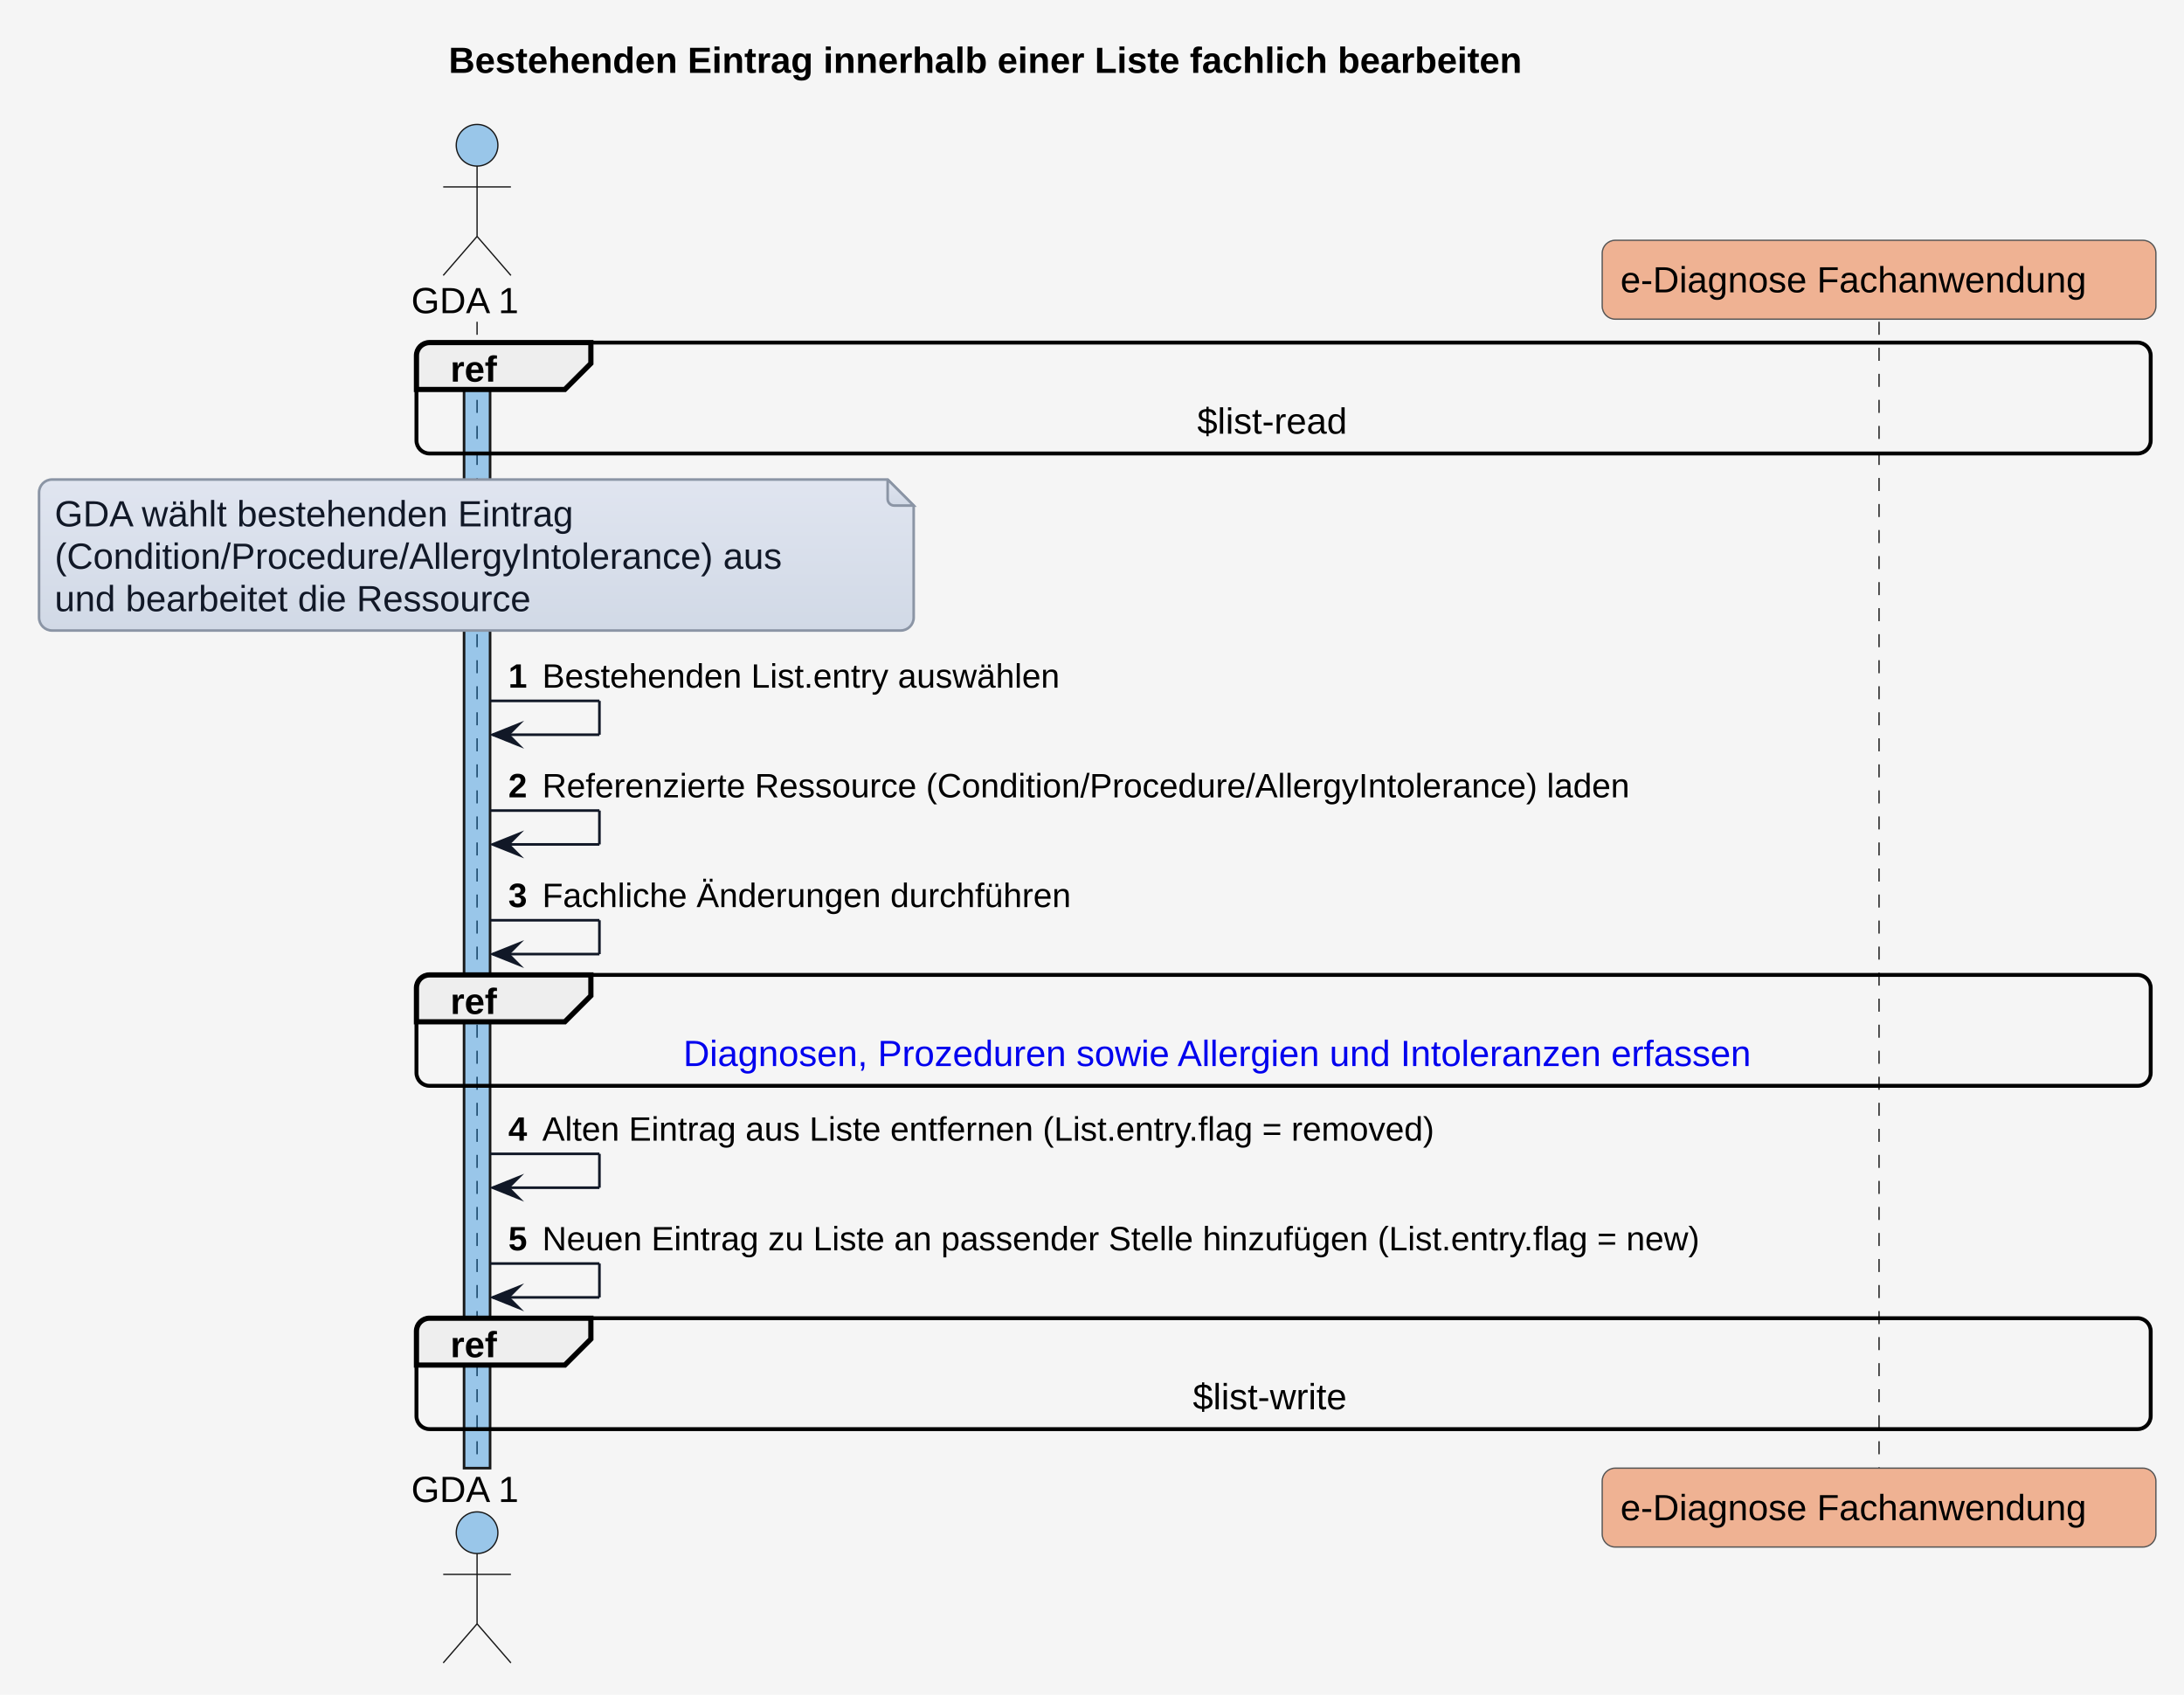
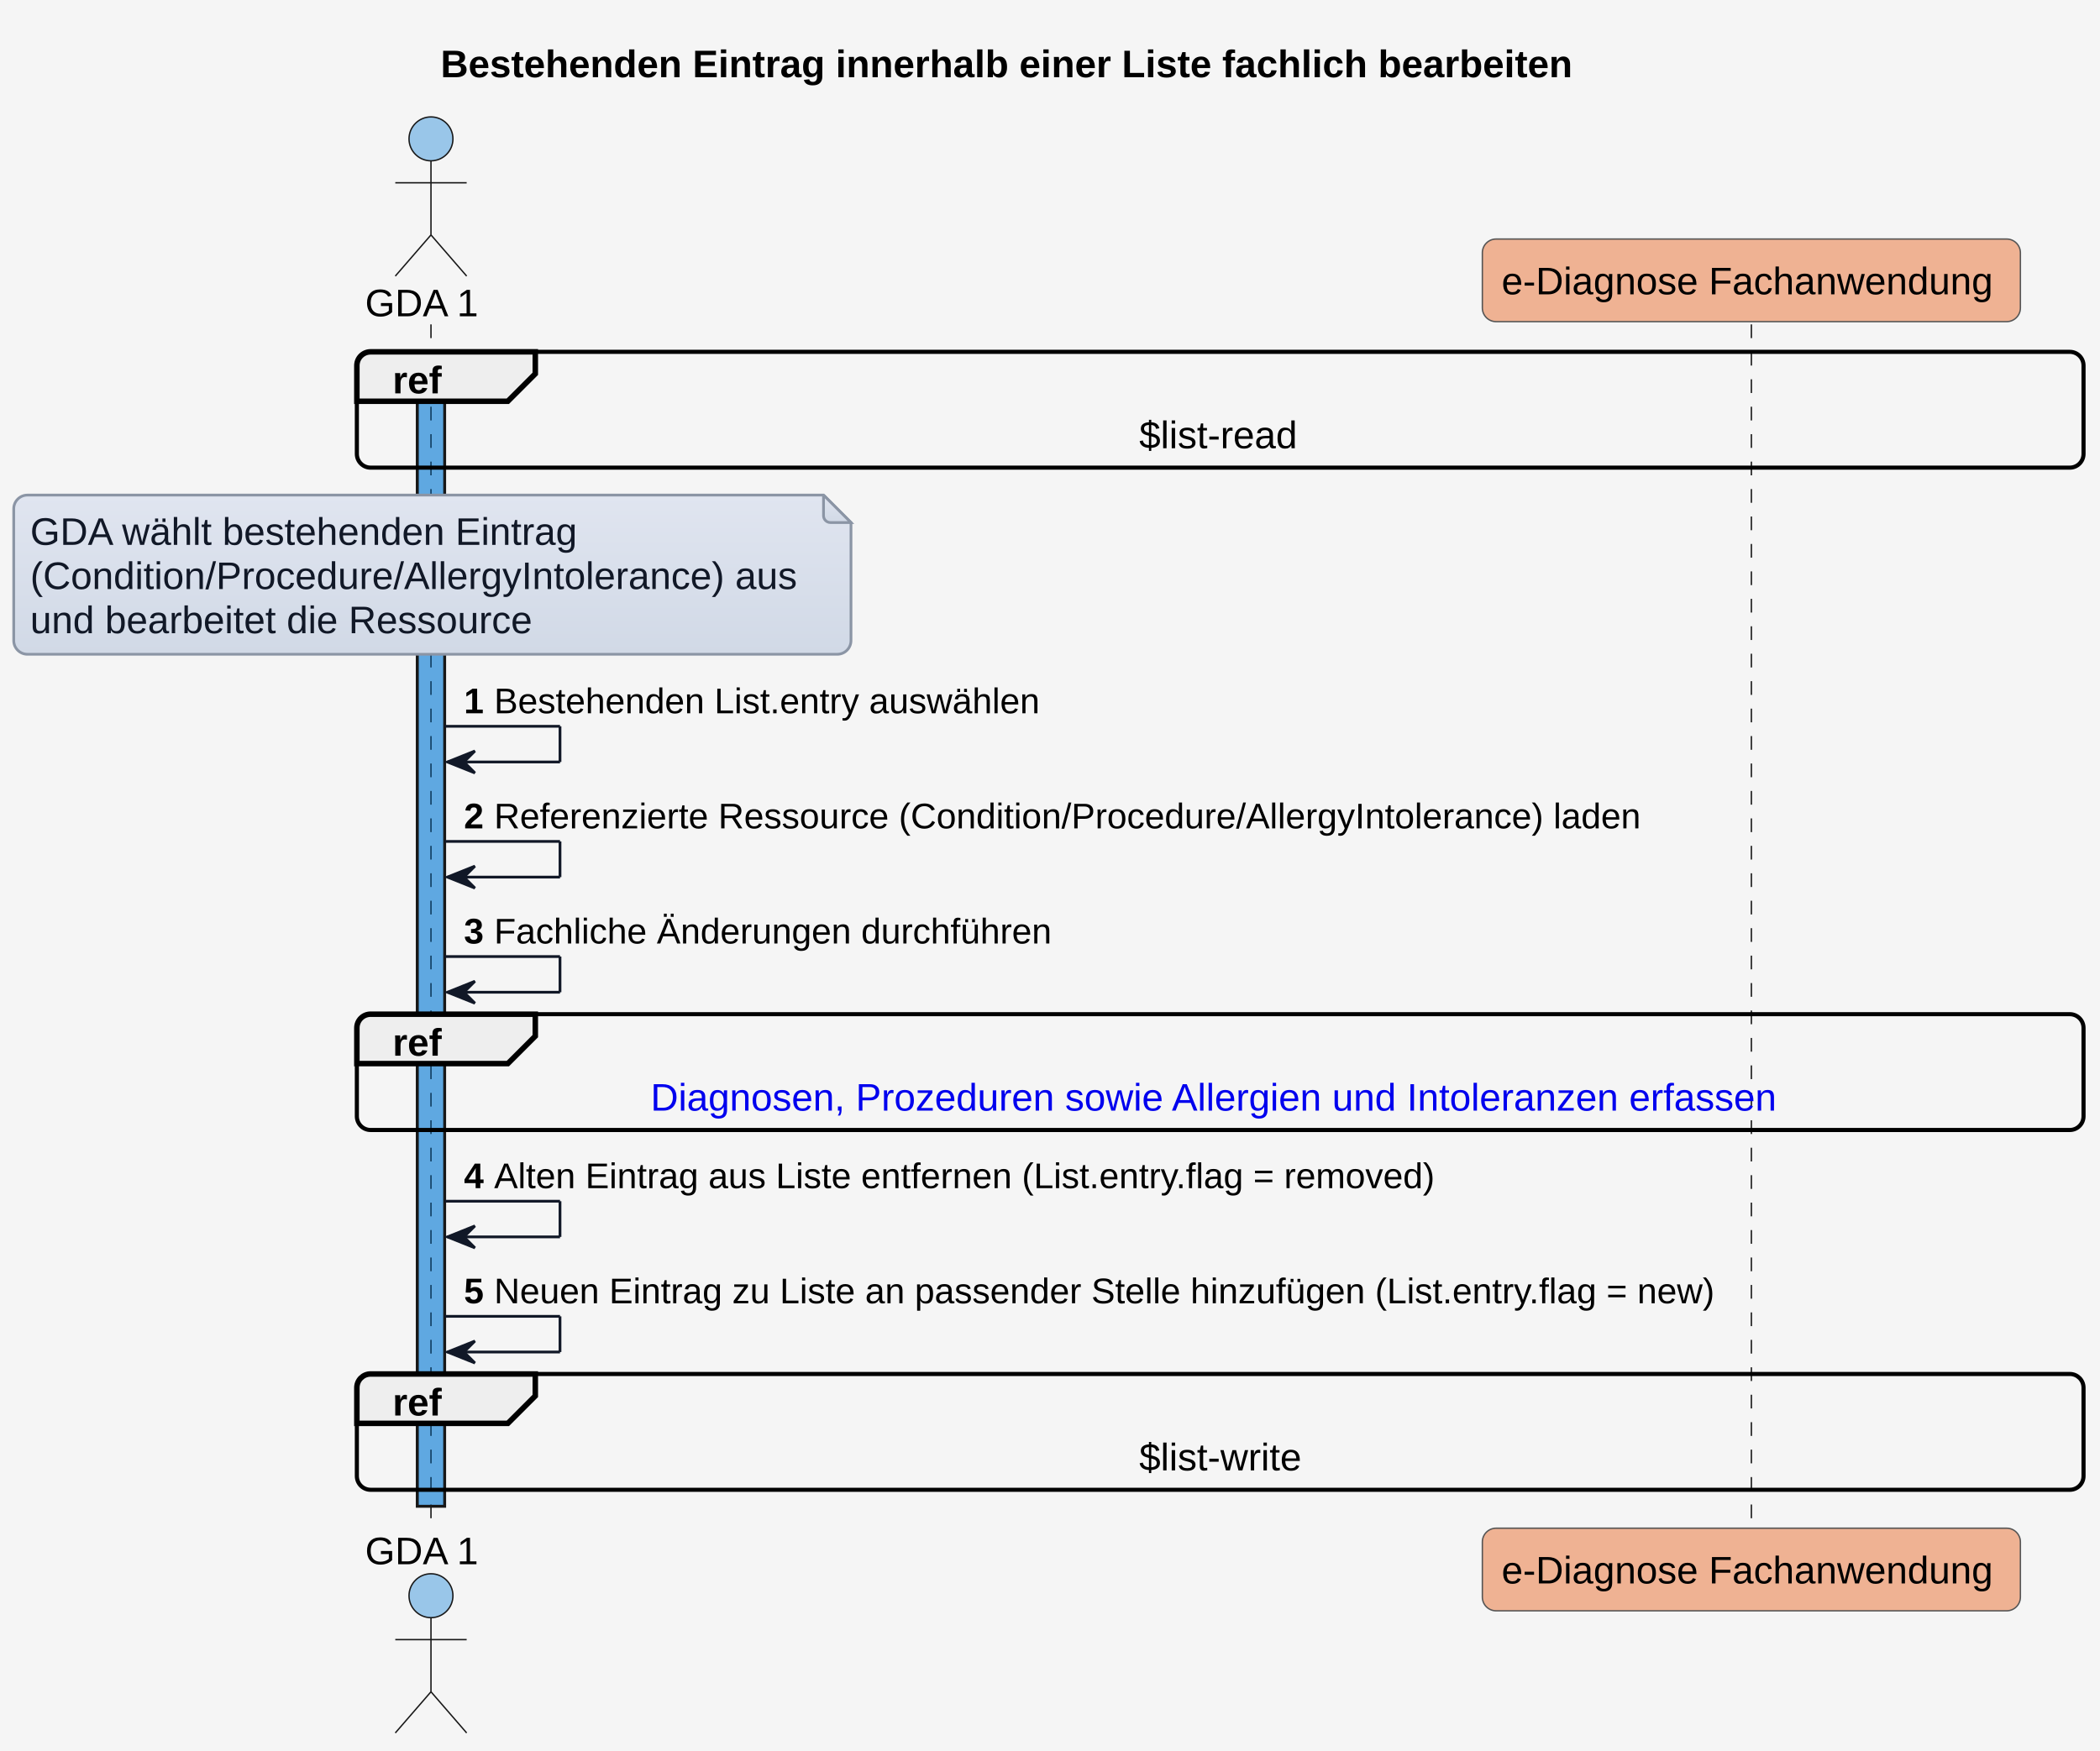
- <svg xmlns="http://www.w3.org/2000/svg" xmlns:xlink="http://www.w3.org/1999/xlink" version="1.1" data-diagram-type="SEQUENCE" style="width:839px;height:651px;background:#F5F5F5;" width="839px" height="651px" viewBox="0 0 839 651" zoomAndPan="magnify" preserveAspectRatio="none" contentStyleType="text/css">
+ <svg xmlns="http://www.w3.org/2000/svg" xmlns:xlink="http://www.w3.org/1999/xlink" contentStyleType="text/css" height="638px" preserveAspectRatio="none" style="width:765px;height:638px;background:#F5F5F5;" version="1.1" viewBox="0 0 765 638" width="765px" zoomAndPan="magnify">
  <defs>
-     <linearGradient x1="50%" y1="0%" x2="50%" y2="100%" id="gt8wlfzsga12y0">
-       <stop stop-color="#E0E5F0" offset="0%" />
-       <stop stop-color="#D1D9E6" offset="100%" />
+     <linearGradient id="gntoewpt3q7vw0" x1="50%" x2="50%" y1="0%" y2="100%">
+       <stop offset="0%" stop-color="#E0E5F0" />
+       <stop offset="100%" stop-color="#D1D9E6" />
    </linearGradient>
  </defs>
-   <g font-family="sans-serif" lengthAdjust="spacing">
-     <rect x="0" y="0" width="839" height="651" fill="#F5F5F5" style="stroke:none;" />
-     <g class="title" data-source-line="1">
-       <text x="172.348" y="27.995" fill="#000" font-size="14" textLength="492.509" font-weight="700" font-family="'Arial'">Bestehenden Eintrag innerhalb einer Liste fachlich bearbeiten</text>
-     </g>
-     <g>
-       <rect x="179.77" y="123.594" width="8" height="440.336" fill="#000" fill-opacity="0" />
-       <line x1="183.27" y1="123.594" x2="183.27" y2="563.93" style="stroke:#181818;stroke-width:0.5;stroke-dasharray:5,5;" />
-     </g>
-     <g>
-       <rect x="178.27" y="131.594" width="10" height="432.336" fill="#0078D4" fill-opacity="0.376" style="stroke:#181818;stroke-width:1;" />
-     </g>
-     <g>
-       <rect x="718.352" y="123.594" width="8" height="440.336" fill="#000" fill-opacity="0" />
-       <line x1="721.852" y1="123.594" x2="721.852" y2="563.93" style="stroke:#181818;stroke-width:0.5;stroke-dasharray:5,5;" />
-     </g>
-     <text x="157.988" y="120.292" fill="#000" font-size="14" textLength="44.563" font-family="'Arial'">GDA 1</text>
-     <ellipse cx="183.27" cy="55.797" rx="8" ry="8" fill="#0078D4" fill-opacity="0.376" style="stroke:#181818;stroke-width:0.5;" />
-     <path d="M183.27,63.797 L183.27,90.797 M170.27,71.797 L196.27,71.797 M183.27,90.797 L170.27,105.797 M183.27,90.797 L196.27,105.797" style="stroke:#181818;stroke-width:0.5;" fill="none" />
-     <rect x="615.499" y="92.297" width="212.707" height="30.297" fill="#E97132" fill-opacity="0.502" style="stroke:#555;stroke-width:0.5;" rx="5" ry="5" />
-     <text x="622.499" y="112.292" fill="#000" font-size="14" textLength="198.707" font-family="'Arial'">e-Diagnose Fachanwendung</text>
-     <text x="157.988" y="576.925" fill="#000" font-size="14" textLength="44.563" font-family="'Arial'">GDA 1</text>
-     <ellipse cx="183.27" cy="588.727" rx="8" ry="8" fill="#0078D4" fill-opacity="0.376" style="stroke:#181818;stroke-width:0.5;" />
-     <path d="M183.27,596.727 L183.27,623.727 M170.27,604.727 L196.27,604.727 M183.27,623.727 L170.27,638.727 M183.27,623.727 L196.27,638.727" style="stroke:#181818;stroke-width:0.5;" fill="none" />
-     <rect x="615.499" y="563.93" width="212.707" height="30.297" fill="#E97132" fill-opacity="0.502" style="stroke:#555;stroke-width:0.5;" rx="5" ry="5" />
-     <text x="622.499" y="583.925" fill="#000" font-size="14" textLength="198.707" font-family="'Arial'">e-Diagnose Fachanwendung</text>
-     <rect x="159.988" y="131.594" width="666.217" height="42.594" fill="none" style="stroke:#000;stroke-width:1.5;" rx="5" ry="5" />
-     <path d="M164.988,131.594 L226.988,131.594 L226.988,139.594 L216.988,149.594 L159.988,149.594 L159.988,136.594 A5,5 0 0 1 164.988,131.594" style="stroke:#000;stroke-width:2;" fill="#EEE" />
-     <text x="172.988" y="146.589" fill="#000" font-size="14" textLength="22.49" font-weight="700" font-family="'Arial'">ref</text>
-     <text x="459.919" y="166.589" fill="#000" font-size="14" textLength="66.356" font-family="'Arial'">$list-read</text>
-     <path d="M15,189.188 L15,237.188 A5,5 0 0 0 20,242.188 L346,242.188 A5,5 0 0 0 351,237.188 L351,194.188 L341,184.188 L20,184.188 A5,5 0 0 0 15,189.188" style="stroke:#8B95A5;stroke-width:1;" fill="url(#gt8wlfzsga12y0)" />
-     <path d="M341,184.188 L341,191.688 A2.5,2.5 0 0 0 343.5,194.188 L351,194.188 L341,184.188" style="stroke:#8B95A5;stroke-width:1;" fill="url(#gt8wlfzsga12y0)" />
-     <text x="21" y="202.183" fill="#111827" font-size="14" textLength="224.786" font-family="'Arial'">GDA wählt bestehenden Eintrag</text>
-     <text x="21" y="218.479" fill="#111827" font-size="14" textLength="315.54" font-family="'Arial'">(Condition/Procedure/AllergyIntolerance) aus</text>
-     <text x="21" y="234.776" fill="#111827" font-size="14" textLength="206.623" font-family="'Arial'">und bearbeitet die Ressource</text>
-     <line x1="188.27" y1="269.211" x2="230.27" y2="269.211" style="stroke:#111827;stroke-width:1;" />
-     <line x1="230.27" y1="269.211" x2="230.27" y2="282.211" style="stroke:#111827;stroke-width:1;" />
-     <line x1="189.27" y1="282.211" x2="230.27" y2="282.211" style="stroke:#111827;stroke-width:1;" />
-     <polygon points="199.27,278.211,189.27,282.211,199.27,286.211,195.27,282.211" fill="#111827" style="stroke:#111827;stroke-width:1;stroke-linejoin:miter;stroke-miterlimit:10;" />
-     <text x="195.27" y="264.145" fill="#000" font-size="13" font-weight="700" font-family="'Arial'">1</text>
-     <text x="208.315" y="264.145" fill="#000" font-size="13" textLength="224.91" font-family="'Arial'">Bestehenden List.entry auswählen</text>
-     <line x1="188.27" y1="311.344" x2="230.27" y2="311.344" style="stroke:#111827;stroke-width:1;" />
-     <line x1="230.27" y1="311.344" x2="230.27" y2="324.344" style="stroke:#111827;stroke-width:1;" />
-     <line x1="189.27" y1="324.344" x2="230.27" y2="324.344" style="stroke:#111827;stroke-width:1;" />
-     <polygon points="199.27,320.344,189.27,324.344,199.27,328.344,195.27,324.344" fill="#111827" style="stroke:#111827;stroke-width:1;stroke-linejoin:miter;stroke-miterlimit:10;" />
-     <text x="195.27" y="306.278" fill="#000" font-size="13" font-weight="700" font-family="'Arial'">2</text>
-     <text x="208.315" y="306.278" fill="#000" font-size="13" textLength="469.676" font-family="'Arial'">Referenzierte Ressource (Condition/Procedure/AllergyIntolerance) laden</text>
-     <line x1="188.27" y1="353.477" x2="230.27" y2="353.477" style="stroke:#111827;stroke-width:1;" />
-     <line x1="230.27" y1="353.477" x2="230.27" y2="366.477" style="stroke:#111827;stroke-width:1;" />
-     <line x1="189.27" y1="366.477" x2="230.27" y2="366.477" style="stroke:#111827;stroke-width:1;" />
-     <polygon points="199.27,362.477,189.27,366.477,199.27,370.477,195.27,366.477" fill="#111827" style="stroke:#111827;stroke-width:1;stroke-linejoin:miter;stroke-miterlimit:10;" />
-     <text x="195.27" y="348.411" fill="#000" font-size="13" font-weight="700" font-family="'Arial'">3</text>
-     <text x="208.315" y="348.411" fill="#000" font-size="13" textLength="229.258" font-family="'Arial'">Fachliche Änderungen durchführen</text>
-     <rect x="159.988" y="374.477" width="666.217" height="42.594" fill="none" style="stroke:#000;stroke-width:1.5;" rx="5" ry="5" />
-     <path d="M164.988,374.477 L226.988,374.477 L226.988,382.477 L216.988,392.477 L159.988,392.477 L159.988,379.477 A5,5 0 0 1 164.988,374.477" style="stroke:#000;stroke-width:2;" fill="#EEE" />
-     <text x="172.988" y="389.472" fill="#000" font-size="14" textLength="22.49" font-weight="700" font-family="'Arial'">ref</text>
-     <a target="_top" href="uc_ediag_06_int_res.html#sub_uc_ediag_06_09---diagnosen-prozeduren-sowie-allergien-und-intoleranzen-erfassen" xlink:href="uc_ediag_06_int_res.html#sub_uc_ediag_06_09---diagnosen-prozeduren-sowie-allergien-und-intoleranzen-erfassen" xlink:type="simple" xlink:actuate="onRequest" xlink:show="new" title="uc_ediag_06_int_res.html#sub_uc_ediag_06_09---diagnosen-prozeduren-sowie-allergien-und-intoleranzen-erfassen" xlink:title="uc_ediag_06_int_res.html#sub_uc_ediag_06_09---diagnosen-prozeduren-sowie-allergien-und-intoleranzen-erfassen">
-       <text x="262.487" y="409.472" fill="#00E" font-size="14" textLength="461.221" font-family="'Arial'">Diagnosen, Prozeduren sowie Allergien und Intoleranzen erfassen</text>
+   <g>
+     <rect fill="#F5F5F5" height="638" style="stroke:none;stroke-width:1.0;" width="765" x="0" y="0" />
+     <text fill="#000000" font-family="Arial" font-size="14" font-weight="bold" lengthAdjust="spacing" textLength="439" x="160.5" y="28.132">Bestehenden Eintrag innerhalb einer Liste fachlich bearbeiten</text>
+     <rect fill="#0078D4" fill-opacity="0.376" height="420.631" style="stroke:#181818;stroke-width:1.0;" width="10" x="152" y="128.197" />
+     <line style="stroke:#181818;stroke-width:0.5;stroke-dasharray:5.0,5.0;" x1="157" x2="157" y1="118.197" y2="557.829" />
+     <line style="stroke:#181818;stroke-width:0.5;stroke-dasharray:5.0,5.0;" x1="638" x2="638" y1="118.197" y2="557.829" />
+     <text fill="#000000" font-family="Arial" font-size="14" lengthAdjust="spacing" textLength="42" x="133" y="115.231">GDA 1</text>
+     <ellipse cx="157" cy="50.599" fill="#0078D4" fill-opacity="0.376" rx="8" ry="8" style="stroke:#181818;stroke-width:0.5;" />
+     <path d="M157,58.599 L157,85.599 M144,66.599 L170,66.599 M157,85.599 L144,100.599 M157,85.599 L170,100.599 " fill="none" style="stroke:#181818;stroke-width:0.5;" />
+     <text fill="#000000" font-family="Arial" font-size="14" lengthAdjust="spacing" textLength="42" x="133" y="569.96">GDA 1</text>
+     <ellipse cx="157" cy="581.427" fill="#0078D4" fill-opacity="0.376" rx="8" ry="8" style="stroke:#181818;stroke-width:0.5;" />
+     <path d="M157,589.427 L157,616.427 M144,597.427 L170,597.427 M157,616.427 L144,631.427 M157,616.427 L170,631.427 " fill="none" style="stroke:#181818;stroke-width:0.5;" />
+     <rect fill="#E97132" fill-opacity="0.502" height="30.099" rx="5" ry="5" style="stroke:#555555;stroke-width:0.5;" width="196" x="540" y="87.099" />
+     <text fill="#000000" font-family="Arial" font-size="14" lengthAdjust="spacing" textLength="182" x="547" y="107.231">e-Diagnose Fachanwendung</text>
+     <rect fill="#E97132" fill-opacity="0.502" height="30.099" rx="5" ry="5" style="stroke:#555555;stroke-width:0.5;" width="196" x="540" y="556.829" />
+     <text fill="#000000" font-family="Arial" font-size="14" lengthAdjust="spacing" textLength="182" x="547" y="576.96">e-Diagnose Fachanwendung</text>
+     <rect fill="#0078D4" fill-opacity="0.376" height="420.631" style="stroke:#181818;stroke-width:1.0;" width="10" x="152" y="128.197" />
+     <rect fill="none" height="42.197" rx="5" ry="5" style="stroke:#000000;stroke-width:1.5;" width="629" x="130" y="128.197" />
+     <path d="M135,128.197 L195,128.197 L195,136.197 L185,146.197 L130,146.197 L130,133.197 A5,5 0 0 1 135,128.197 " fill="#EEEEEE" style="stroke:#000000;stroke-width:2.0;" />
+     <text fill="#000000" font-family="Arial" font-size="14" font-weight="bold" lengthAdjust="spacing" textLength="20" x="143" y="143.329">ref</text>
+     <text fill="#000000" font-family="Arial" font-size="14" lengthAdjust="spacing" textLength="59" x="415" y="163.329">$list-read</text>
+     <path d="M5,185.394 L5,233.394 A5,5 0 0 0 10,238.394 L305,238.394 A5,5 0 0 0 310,233.394 L310,190.394 L300,180.394 L10,180.394 A5,5 0 0 0 5,185.394 " fill="url(#gntoewpt3q7vw0)" style="stroke:#8B95A5;stroke-width:1.0;" />
+     <path d="M300,180.394 L300,187.894 A2.5,2.5 0 0 0 302.5,190.394 L310,190.394 L300,180.394 " fill="url(#gntoewpt3q7vw0)" style="stroke:#8B95A5;stroke-width:1.0;" />
+     <text fill="#111827" font-family="Arial" font-size="14" lengthAdjust="spacing" textLength="202" x="11" y="198.526">GDA wählt bestehenden Eintrag</text>
+     <text fill="#111827" font-family="Arial" font-size="14" lengthAdjust="spacing" textLength="284" x="11" y="214.625">(Condition/Procedure/AllergyIntolerance) aus</text>
+     <text fill="#111827" font-family="Arial" font-size="14" lengthAdjust="spacing" textLength="187" x="11" y="230.724">und bearbeitet die Ressource</text>
+     <line style="stroke:#111827;stroke-width:1.0;" x1="162" x2="204" y1="264.639" y2="264.639" />
+     <line style="stroke:#111827;stroke-width:1.0;" x1="204" x2="204" y1="264.639" y2="277.639" />
+     <line style="stroke:#111827;stroke-width:1.0;" x1="163" x2="204" y1="277.639" y2="277.639" />
+     <polygon fill="#111827" points="173,273.639,163,277.639,173,281.639,169,277.639" style="stroke:#111827;stroke-width:1.0;" />
+     <text fill="#000000" font-family="Arial" font-size="13" font-weight="bold" lengthAdjust="spacing" textLength="7" x="169" y="259.884">1</text>
+     <text fill="#000000" font-family="Arial" font-size="13" lengthAdjust="spacing" textLength="199" x="180" y="259.884">Bestehenden List.entry auswählen</text>
+     <line style="stroke:#111827;stroke-width:1.0;" x1="162" x2="204" y1="306.588" y2="306.588" />
+     <line style="stroke:#111827;stroke-width:1.0;" x1="204" x2="204" y1="306.588" y2="319.588" />
+     <line style="stroke:#111827;stroke-width:1.0;" x1="163" x2="204" y1="319.588" y2="319.588" />
+     <polygon fill="#111827" points="173,315.588,163,319.588,173,323.588,169,319.588" style="stroke:#111827;stroke-width:1.0;" />
+     <text fill="#000000" font-family="Arial" font-size="13" font-weight="bold" lengthAdjust="spacing" textLength="7" x="169" y="301.833">2</text>
+     <text fill="#000000" font-family="Arial" font-size="13" lengthAdjust="spacing" textLength="413" x="180" y="301.833">Referenzierte Ressource (Condition/Procedure/AllergyIntolerance) laden</text>
+     <line style="stroke:#111827;stroke-width:1.0;" x1="162" x2="204" y1="348.537" y2="348.537" />
+     <line style="stroke:#111827;stroke-width:1.0;" x1="204" x2="204" y1="348.537" y2="361.537" />
+     <line style="stroke:#111827;stroke-width:1.0;" x1="163" x2="204" y1="361.537" y2="361.537" />
+     <polygon fill="#111827" points="173,357.537,163,361.537,173,365.537,169,361.537" style="stroke:#111827;stroke-width:1.0;" />
+     <text fill="#000000" font-family="Arial" font-size="13" font-weight="bold" lengthAdjust="spacing" textLength="7" x="169" y="343.782">3</text>
+     <text fill="#000000" font-family="Arial" font-size="13" lengthAdjust="spacing" textLength="200" x="180" y="343.782">Fachliche Änderungen durchführen</text>
+     <rect fill="none" height="42.197" rx="5" ry="5" style="stroke:#000000;stroke-width:1.5;" width="629" x="130" y="369.537" />
+     <path d="M135,369.537 L195,369.537 L195,377.537 L185,387.537 L130,387.537 L130,374.537 A5,5 0 0 1 135,369.537 " fill="#EEEEEE" style="stroke:#000000;stroke-width:2.0;" />
+     <text fill="#000000" font-family="Arial" font-size="14" font-weight="bold" lengthAdjust="spacing" textLength="20" x="143" y="384.668">ref</text>
+     <a href="uc_ediag_02_schreiben.html#eintrag-erfassen" target="_top" title="uc_ediag_02_schreiben.html#eintrag-erfassen" xlink:actuate="onRequest" xlink:href="uc_ediag_02_schreiben.html#eintrag-erfassen" xlink:show="new" xlink:title="uc_ediag_02_schreiben.html#eintrag-erfassen" xlink:type="simple">
+       <text fill="#0000EE" font-family="Arial" font-size="14" lengthAdjust="spacing" textLength="415" x="237" y="404.668">Diagnosen, Prozeduren sowie Allergien und Intoleranzen erfassen</text>
    </a>
-     <line x1="188.27" y1="443.203" x2="230.27" y2="443.203" style="stroke:#111827;stroke-width:1;" />
-     <line x1="230.27" y1="443.203" x2="230.27" y2="456.203" style="stroke:#111827;stroke-width:1;" />
-     <line x1="189.27" y1="456.203" x2="230.27" y2="456.203" style="stroke:#111827;stroke-width:1;" />
-     <polygon points="199.27,452.203,189.27,456.203,199.27,460.203,195.27,456.203" fill="#111827" style="stroke:#111827;stroke-width:1;stroke-linejoin:miter;stroke-miterlimit:10;" />
-     <text x="195.27" y="438.137" fill="#000" font-size="13" font-weight="700" font-family="'Arial'">4</text>
-     <text x="208.315" y="438.137" fill="#000" font-size="13" textLength="395.63" font-family="'Arial'">Alten Eintrag aus Liste entfernen (List.entry.flag = removed)</text>
-     <line x1="188.27" y1="485.336" x2="230.27" y2="485.336" style="stroke:#111827;stroke-width:1;" />
-     <line x1="230.27" y1="485.336" x2="230.27" y2="498.336" style="stroke:#111827;stroke-width:1;" />
-     <line x1="189.27" y1="498.336" x2="230.27" y2="498.336" style="stroke:#111827;stroke-width:1;" />
-     <polygon points="199.27,494.336,189.27,498.336,199.27,502.336,195.27,498.336" fill="#111827" style="stroke:#111827;stroke-width:1;stroke-linejoin:miter;stroke-miterlimit:10;" />
-     <text x="195.27" y="480.27" fill="#000" font-size="13" font-weight="700" font-family="'Arial'">5</text>
-     <text x="208.315" y="480.27" fill="#000" font-size="13" textLength="506.537" font-family="'Arial'">Neuen Eintrag zu Liste an passender Stelle hinzufügen (List.entry.flag = new)</text>
-     <rect x="159.988" y="506.336" width="666.217" height="42.594" fill="none" style="stroke:#000;stroke-width:1.5;" rx="5" ry="5" />
-     <path d="M164.988,506.336 L226.988,506.336 L226.988,514.336 L216.988,524.336 L159.988,524.336 L159.988,511.336 A5,5 0 0 1 164.988,506.336" style="stroke:#000;stroke-width:2;" fill="#EEE" />
-     <text x="172.988" y="521.331" fill="#000" font-size="14" textLength="22.49" font-weight="700" font-family="'Arial'">ref</text>
-     <text x="458.237" y="541.331" fill="#000" font-size="14" textLength="69.72" font-family="'Arial'">$list-write</text>
+     <line style="stroke:#111827;stroke-width:1.0;" x1="162" x2="204" y1="437.683" y2="437.683" />
+     <line style="stroke:#111827;stroke-width:1.0;" x1="204" x2="204" y1="437.683" y2="450.683" />
+     <line style="stroke:#111827;stroke-width:1.0;" x1="163" x2="204" y1="450.683" y2="450.683" />
+     <polygon fill="#111827" points="173,446.683,163,450.683,173,454.683,169,450.683" style="stroke:#111827;stroke-width:1.0;" />
+     <text fill="#000000" font-family="Arial" font-size="13" font-weight="bold" lengthAdjust="spacing" textLength="7" x="169" y="432.928">4</text>
+     <text fill="#000000" font-family="Arial" font-size="13" lengthAdjust="spacing" textLength="343" x="180" y="432.928">Alten Eintrag aus Liste entfernen (List.entry.flag = removed)</text>
+     <line style="stroke:#111827;stroke-width:1.0;" x1="162" x2="204" y1="479.631" y2="479.631" />
+     <line style="stroke:#111827;stroke-width:1.0;" x1="204" x2="204" y1="479.631" y2="492.631" />
+     <line style="stroke:#111827;stroke-width:1.0;" x1="163" x2="204" y1="492.631" y2="492.631" />
+     <polygon fill="#111827" points="173,488.631,163,492.631,173,496.631,169,492.631" style="stroke:#111827;stroke-width:1.0;" />
+     <text fill="#000000" font-family="Arial" font-size="13" font-weight="bold" lengthAdjust="spacing" textLength="7" x="169" y="474.877">5</text>
+     <text fill="#000000" font-family="Arial" font-size="13" lengthAdjust="spacing" textLength="446" x="180" y="474.877">Neuen Eintrag zu Liste an passender Stelle hinzufügen (List.entry.flag = new)</text>
+     <rect fill="none" height="42.197" rx="5" ry="5" style="stroke:#000000;stroke-width:1.5;" width="629" x="130" y="500.631" />
+     <path d="M135,500.631 L195,500.631 L195,508.631 L185,518.631 L130,518.631 L130,505.631 A5,5 0 0 1 135,500.631 " fill="#EEEEEE" style="stroke:#000000;stroke-width:2.0;" />
+     <text fill="#000000" font-family="Arial" font-size="14" font-weight="bold" lengthAdjust="spacing" textLength="20" x="143" y="515.763">ref</text>
+     <text fill="#000000" font-family="Arial" font-size="14" lengthAdjust="spacing" textLength="59" x="415" y="535.763">$list-write</text>
  </g>
</svg>
